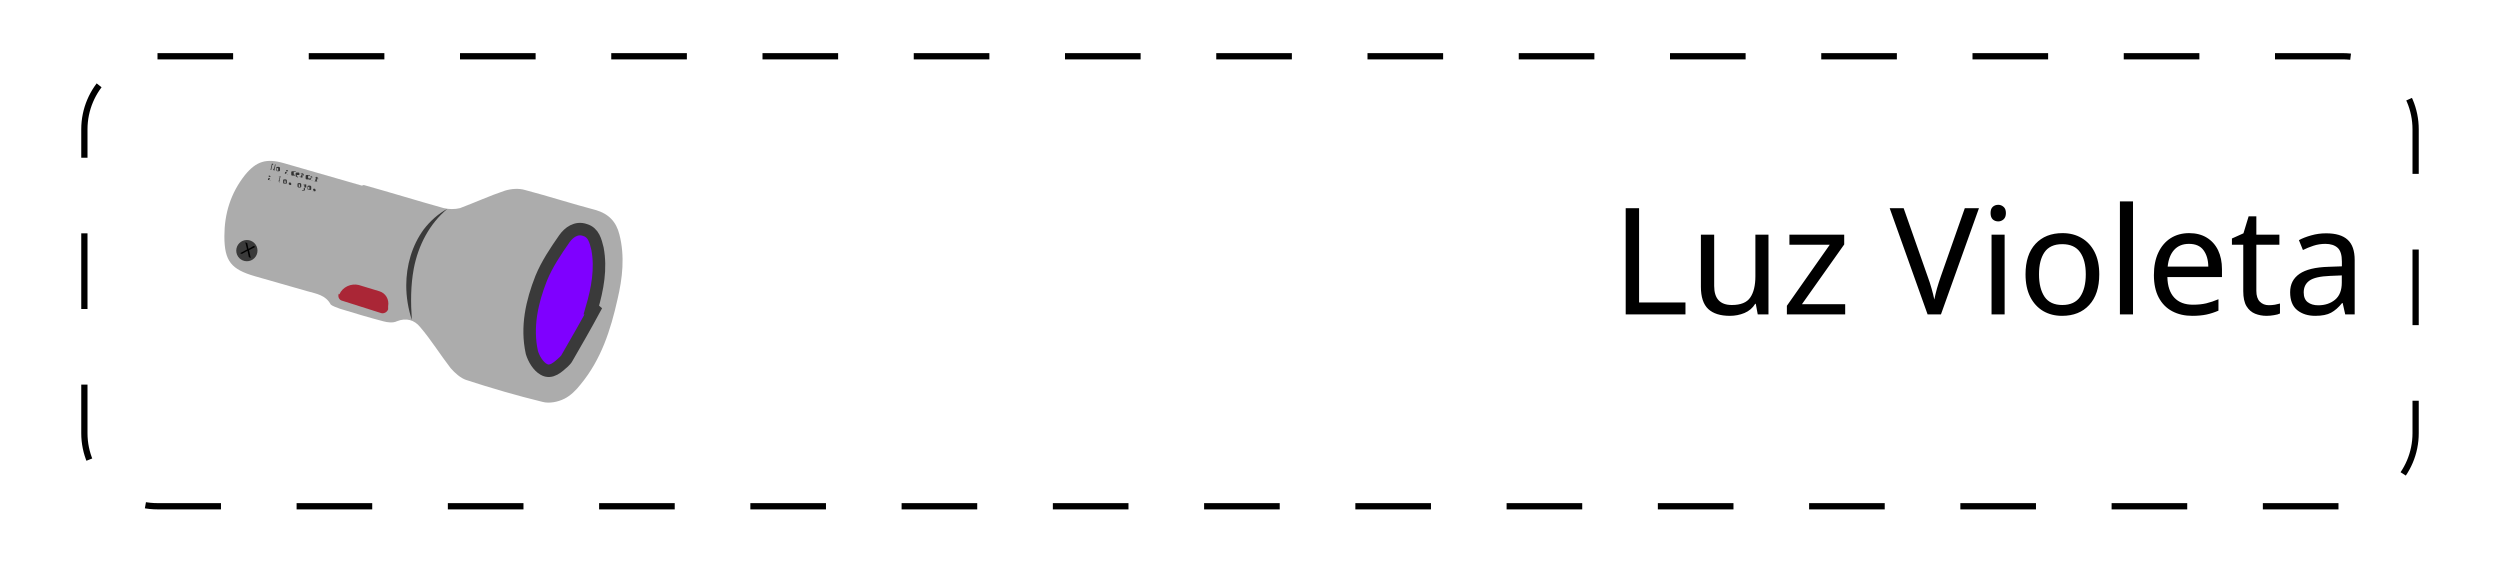
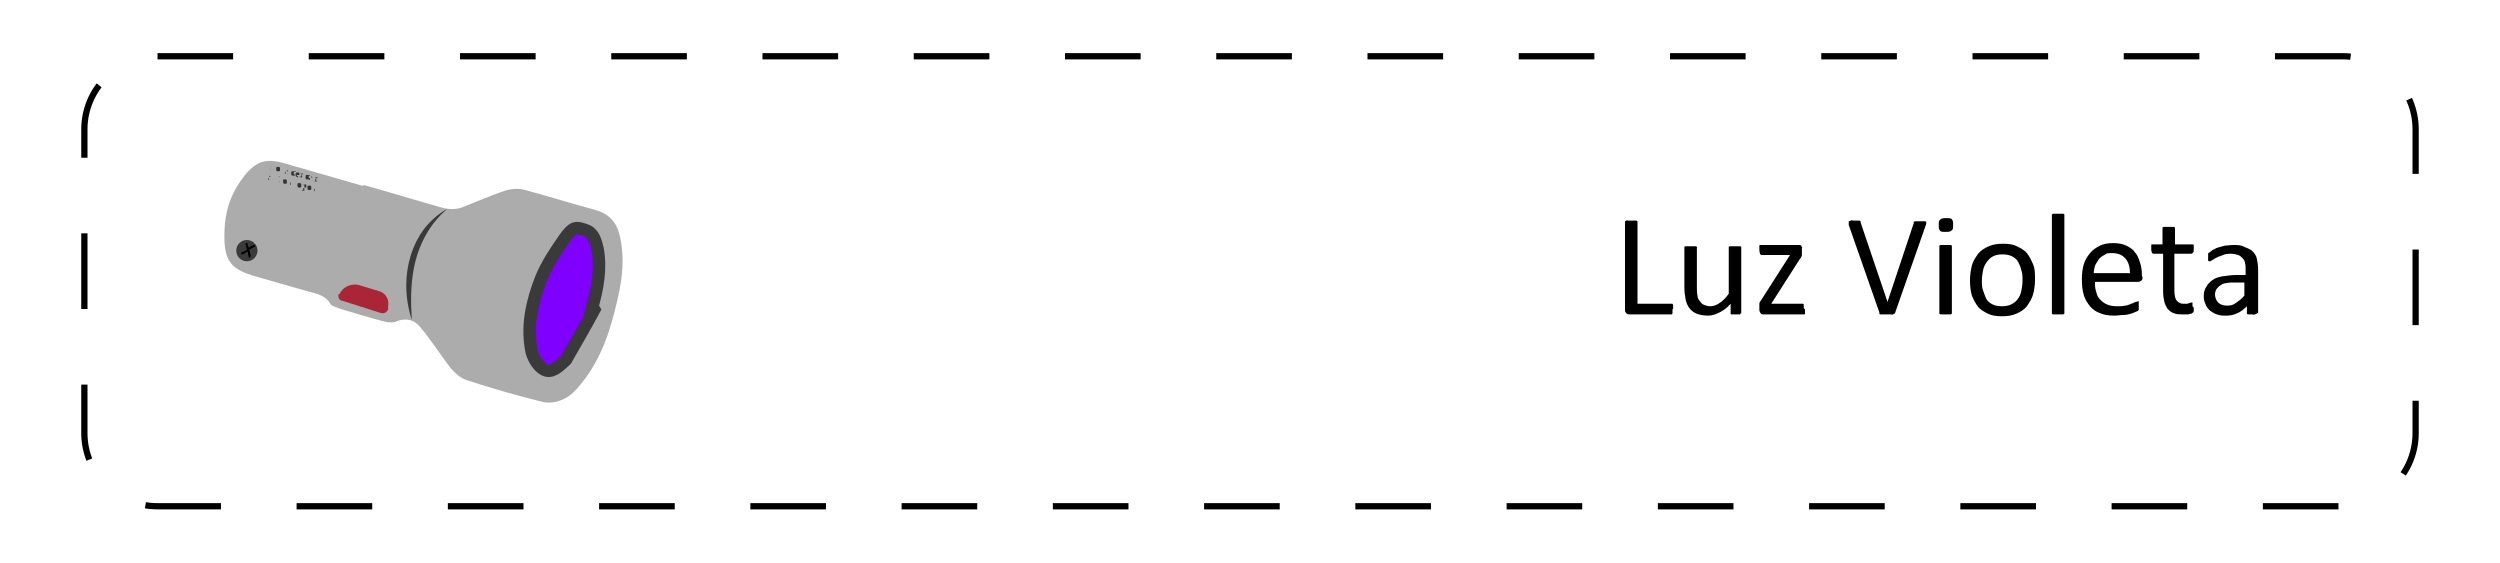
<svg xmlns="http://www.w3.org/2000/svg" id="Capa_1" data-name="Capa 1" version="1.1" viewBox="0 0 400 90">
  <defs>
    <style>
-       .cls-1, .cls-2, .cls-3 {
+       .cls-1 {
+         fill: #000;
+       }
+ 
+       .cls-1, .cls-2, .cls-3, .cls-4, .cls-5 {
+         stroke-width: 0px;
+       }
+ 
+       .cls-6 {
        isolation: isolate;
      }

-       .cls-4 {
-         fill: #aa2636;
+       .cls-7 {
+         fill: none;
+         stroke: #000;
+         stroke-dasharray: 0 0 0 0 0 0 12.1 12.1;
      }

-       .cls-4, .cls-5, .cls-6, .cls-7 {
-         stroke-width: 0px;
-       }
- 
-       .cls-8 {
-         fill: none;
-         stroke: #000;
-         stroke-dasharray: 0 0 12.1 12.1;
-       }
- 
-       .cls-8, .cls-9 {
+       .cls-7, .cls-8 {
        stroke-miterlimit: 10;
      }

      .cls-2 {
-         font-family: BerlinSansFB-Reg, 'Berlin Sans FB';
-         font-size: 2.7px;
+         fill: #aa2636;
      }

-       .cls-2, .cls-3 {
-         fill: #000;
-       }
- 
-       .cls-3 {
-         font-family: Calibri, Calibri;
-         font-size: 23.8px;
-       }
- 
-       .cls-5 {
-         fill: #3a3a3a;
-       }
- 
-       .cls-6 {
-         fill: #333;
-       }
- 
-       .cls-7 {
-         fill: #acacac;
-       }
- 
-       .cls-9 {
+       .cls-8 {
        fill: #7f00ff;
        stroke: #3a3a3a;
        stroke-width: 2px;
      }
+ 
+       .cls-3 {
+         fill: #3a3a3a;
+       }
+ 
+       .cls-4 {
+         fill: #333;
+       }
+ 
+       .cls-5 {
+         fill: #acacac;
+       }
    </style>
  </defs>
-   <rect class="cls-8" x="13.5" y="9" width="373" height="72" rx="11.7" ry="11.7" />
-   <g class="cls-1">
-     <g class="cls-1">
-       <text class="cls-3" transform="translate(257.8 50.3)">
-         <tspan x="0" y="0">Luz Violeta</tspan>
-       </text>
+   <rect class="cls-7" x="13.5" y="9" width="373" height="72" rx="11.7" ry="11.7" />
+   <g class="cls-6">
+     <g class="cls-6">
+       <g class="cls-6">
+         <g class="cls-6">
+           <path class="cls-1" d="M267.6,49.4c0,.2,0,.3,0,.4s0,.2,0,.3c0,0,0,.1-.1.2,0,0-.1,0-.2,0h-6.6c-.2,0-.3,0-.5-.2s-.2-.3-.2-.6v-13.9c0,0,0-.1,0-.2,0,0,0,0,.2-.1s.2,0,.3,0c.1,0,.3,0,.5,0s.4,0,.5,0,.2,0,.3,0c0,0,.1,0,.2.1,0,0,0,.1,0,.2v13h5.4c0,0,.1,0,.2,0,0,0,0,0,.1.2,0,0,0,.2,0,.3s0,.2,0,.4Z" />
+           <path class="cls-1" d="M278.5,50c0,0,0,.1,0,.2,0,0,0,0-.1.1,0,0-.2,0-.3,0-.1,0-.2,0-.4,0s-.3,0-.4,0c-.1,0-.2,0-.3,0,0,0-.1,0-.1-.1,0,0,0,0,0-.2v-1.4c-.6.7-1.2,1.1-1.8,1.4s-1.2.5-1.8.5-1.3-.1-1.8-.3-.9-.5-1.2-.9c-.3-.4-.5-.9-.6-1.4-.1-.5-.2-1.2-.2-1.9v-6.3c0,0,0-.1,0-.2s0,0,.2-.1c0,0,.2,0,.3,0,.1,0,.3,0,.5,0s.3,0,.5,0c.1,0,.2,0,.3,0,0,0,.1,0,.2.1s0,0,0,.2v6.1c0,.6,0,1.1.1,1.5,0,.4.2.7.4.9.2.3.4.5.7.6.3.1.6.2,1,.2s1-.2,1.4-.5c.5-.3,1-.8,1.5-1.5v-7.3c0,0,0-.1,0-.2s0,0,.2-.1c0,0,.2,0,.3,0,.1,0,.3,0,.5,0s.3,0,.5,0c.1,0,.2,0,.3,0,0,0,.1,0,.2.1,0,0,0,0,0,.2v10.5Z" />
+           <path class="cls-1" d="M288.8,49.5c0,.1,0,.3,0,.4,0,.1,0,.2,0,.3,0,0,0,.1-.1.1,0,0-.1,0-.2,0h-6.4c-.2,0-.3,0-.4-.2-.1-.1-.2-.3-.2-.5v-.4c0-.1,0-.2,0-.3,0,0,0-.2,0-.3,0,0,0-.2.1-.3,0,0,.1-.2.2-.3l4.6-7.2h-4.5c-.1,0-.2,0-.3-.2,0-.1-.1-.3-.1-.6s0-.3,0-.4,0-.2,0-.3c0,0,0-.1.1-.1,0,0,.1,0,.2,0h6c0,0,.2,0,.2,0,0,0,.1,0,.2.1,0,0,0,.1.1.2s0,.2,0,.3v.4c0,.1,0,.2,0,.3,0,0,0,.2,0,.3,0,0,0,.2-.1.3,0,.1-.1.2-.2.3l-4.6,7.2h4.9c0,0,.1,0,.2,0,0,0,0,0,.1.1,0,0,0,.1,0,.2,0,.1,0,.2,0,.4Z" />
+           <path class="cls-1" d="M303.2,50c0,0,0,.2-.1.2s-.1,0-.2.1-.2,0-.4,0c-.2,0-.3,0-.6,0s-.3,0-.4,0-.2,0-.3,0c0,0-.2,0-.2,0,0,0-.1,0-.2,0s0,0-.1-.1c0,0,0,0,0-.2l-4.9-14c0-.2,0-.3,0-.4s0-.2,0-.2c0,0,.2,0,.3-.1s.4,0,.6,0,.4,0,.5,0,.2,0,.3,0c0,0,.1,0,.2.1,0,0,0,.1,0,.2l4.3,12.7h0l4.2-12.6c0,0,0-.2,0-.2,0,0,0,0,.2-.1,0,0,.2,0,.3,0s.3,0,.6,0,.4,0,.6,0c.1,0,.2,0,.3.1,0,0,0,.1,0,.2,0,.1,0,.2-.1.4l-4.9,14Z" />
+           <path class="cls-1" d="M312.5,36c0,.4,0,.8-.3.9-.2.2-.5.2-.9.2s-.8,0-.9-.2c-.2-.2-.2-.5-.2-.9s0-.8.3-.9c.2-.2.5-.2.9-.2s.8,0,.9.2c.2.2.2.5.2.9ZM312.3,50c0,0,0,.1,0,.2,0,0,0,0-.2.1,0,0-.2,0-.3,0-.1,0-.3,0-.5,0s-.3,0-.5,0c-.1,0-.2,0-.3,0,0,0-.1,0-.2-.1,0,0,0,0,0-.2v-10.5c0,0,0-.1,0-.2,0,0,0,0,.2-.1,0,0,.2,0,.3,0,.1,0,.3,0,.5,0s.4,0,.5,0c.1,0,.2,0,.3,0,0,0,.1,0,.2.1,0,0,0,0,0,.2v10.5Z" />
+           <path class="cls-1" d="M325.6,44.7c0,.9-.1,1.6-.3,2.4-.2.7-.6,1.3-1,1.9-.4.5-1,.9-1.7,1.2-.7.3-1.4.4-2.3.4s-1.6-.1-2.2-.4c-.6-.3-1.2-.6-1.6-1.1-.4-.5-.7-1.1-1-1.8-.2-.7-.3-1.5-.3-2.4s.1-1.6.3-2.4.6-1.3,1-1.9c.4-.5,1-.9,1.7-1.2.7-.3,1.4-.4,2.3-.4s1.6.1,2.2.4c.6.3,1.2.6,1.6,1.1s.7,1.1,1,1.8.3,1.5.3,2.4ZM323.6,44.8c0-.6,0-1.1-.2-1.6-.1-.5-.3-.9-.5-1.3-.2-.4-.6-.7-1-.9s-.9-.3-1.5-.3-1.1.1-1.5.3c-.4.2-.7.5-1,.9-.3.4-.5.8-.6,1.3s-.2,1.1-.2,1.7,0,1.1.2,1.6.3.9.5,1.3c.2.4.6.7,1,.9s.9.3,1.5.3,1.1-.1,1.5-.3c.4-.2.8-.5,1-.8.3-.4.5-.8.6-1.3s.2-1.1.2-1.7Z" />
+           <path class="cls-1" d="M330.3,50c0,0,0,.1,0,.2,0,0,0,0-.2.1,0,0-.2,0-.3,0-.1,0-.3,0-.5,0s-.3,0-.5,0c-.1,0-.2,0-.3,0,0,0-.1,0-.2-.1,0,0,0,0,0-.2v-15.5c0,0,0-.1,0-.2,0,0,0,0,.2-.1,0,0,.2,0,.3,0s.3,0,.5,0,.4,0,.5,0c.1,0,.2,0,.3,0,0,0,.1,0,.2.1,0,0,0,.1,0,.2v15.5Z" />
+           <path class="cls-1" d="M342.8,44.3c0,.3,0,.5-.2.6s-.3.2-.5.2h-6.9c0,.6,0,1.1.2,1.6.1.5.3.9.6,1.2.3.3.6.6,1.1.8.4.2,1,.3,1.6.3s.9,0,1.3-.1c.4,0,.7-.2,1-.3s.5-.2.7-.3c.2,0,.3-.1.4-.1s.1,0,.1,0c0,0,0,0,0,.1,0,0,0,.1,0,.2s0,.2,0,.4,0,.2,0,.3c0,0,0,.1,0,.2,0,0,0,.1,0,.2,0,0,0,0-.1.1s-.2.1-.4.2-.5.2-.8.3-.7.2-1.2.2-.9.1-1.4.1c-.9,0-1.6-.1-2.3-.4-.6-.2-1.2-.6-1.6-1.1-.4-.5-.8-1.1-1-1.8s-.3-1.5-.3-2.5.1-1.7.3-2.4.6-1.3,1-1.8c.4-.5,1-.9,1.6-1.2.6-.3,1.3-.4,2.1-.4s1.5.1,2.1.4c.6.3,1.1.6,1.4,1.1.4.4.6,1,.8,1.6.2.6.3,1.2.3,1.9v.3ZM340.8,43.8c0-1-.2-1.8-.7-2.4s-1.2-.9-2.1-.9-.9,0-1.3.3c-.4.2-.7.4-.9.7-.2.3-.4.6-.6,1-.1.4-.2.8-.2,1.2h5.7Z" />
+           <path class="cls-1" d="M351,49.2c0,.2,0,.4,0,.5,0,.1,0,.2-.1.3s-.2.1-.3.2c-.1,0-.3,0-.4.1-.2,0-.3,0-.5,0-.2,0-.4,0-.5,0-.5,0-1,0-1.4-.2-.4-.1-.7-.4-1-.7-.2-.3-.4-.7-.5-1.1-.1-.4-.2-1-.2-1.6v-6.1h-1.5c-.1,0-.2,0-.3-.2s-.1-.3-.1-.6,0-.3,0-.4c0-.1,0-.2,0-.2,0,0,0-.1.1-.1s.1,0,.2,0h1.5v-2.5c0,0,0-.1,0-.2,0,0,0,0,.2-.1,0,0,.2,0,.3,0,.1,0,.3,0,.5,0s.4,0,.5,0c.1,0,.2,0,.3,0,0,0,.1,0,.2.1,0,0,0,0,0,.2v2.5h2.7c0,0,.1,0,.2,0s0,0,.1.1c0,0,0,.1,0,.2,0,.1,0,.2,0,.4,0,.3,0,.5-.1.6s-.2.2-.3.2h-2.7v5.8c0,.7.1,1.3.3,1.6s.6.6,1.1.6.3,0,.5,0,.3,0,.4-.1c.1,0,.2,0,.3-.1,0,0,.1,0,.2,0s0,0,.1,0c0,0,0,0,0,.1,0,0,0,.1,0,.2s0,.2,0,.3Z" />
+           <path class="cls-1" d="M361.1,50c0,0,0,.2,0,.2,0,0-.1,0-.3.1s-.3,0-.5,0-.4,0-.5,0-.2,0-.3-.1c0,0,0-.1,0-.2v-1c-.5.5-1,.9-1.5,1.1-.6.3-1.2.4-1.8.4s-1,0-1.5-.2c-.4-.1-.8-.4-1.1-.6-.3-.3-.6-.6-.7-1-.2-.4-.3-.8-.3-1.3s.1-1.1.4-1.5c.2-.4.6-.8,1-1.1.4-.3,1-.5,1.7-.6.7-.1,1.4-.2,2.2-.2h1.4v-.8c0-.4,0-.8-.1-1.1,0-.3-.2-.6-.4-.8-.2-.2-.4-.4-.7-.5-.3-.1-.7-.2-1.1-.2s-.9,0-1.3.2-.7.2-1,.4c-.3.1-.5.3-.7.4-.2.1-.3.2-.4.2s-.1,0-.2,0c0,0,0,0-.1-.1,0,0,0-.1,0-.2s0-.2,0-.3c0-.2,0-.3,0-.5s0-.2.2-.3c.1-.1.3-.2.5-.4.3-.1.5-.3.9-.4s.7-.2,1.1-.3c.4,0,.8-.1,1.2-.1.8,0,1.4,0,1.9.3.5.2,1,.4,1.3.7.3.3.6.7.7,1.2s.2,1.1.2,1.7v7.1ZM359.2,45.2h-1.6c-.5,0-1,0-1.4.1-.4,0-.7.2-1,.4-.3.2-.4.4-.6.6-.1.2-.2.5-.2.8,0,.5.2,1,.5,1.3s.8.5,1.4.5,1-.1,1.4-.4c.4-.3.9-.6,1.4-1.2v-2.2Z" />
+         </g>
+       </g>
    </g>
  </g>
  <g>
-     <path class="cls-7" d="M58.2,29.6c4.3,1.2,8.5,2.5,12.8,3.7.8.2,1.8.2,2.6,0,2.4-.9,4.8-2,7.2-2.8,1-.3,2.2-.4,3.2-.1,3.8,1,7.5,2.2,11.3,3.2,2.1.6,3.3,1.9,3.8,3.9.9,3.5.5,7-.3,10.4-1.1,4.9-2.6,9.6-5.9,13.6-.7.9-1.6,1.8-2.6,2.3-1,.5-2.4.8-3.5.5-4.1-1-8.2-2.2-12.2-3.5-.9-.3-1.8-1.1-2.5-1.9-1.7-2.2-3.1-4.5-4.9-6.6-.9-1.1-2.2-1.5-3.7-.9-.6.3-1.5.2-2.2,0-2.3-.6-4.6-1.3-6.9-2-.5-.2-1.2-.4-1.5-.7-.8-1.5-2.3-1.7-3.7-2.1-2.8-.8-5.6-1.6-8.4-2.4-3.8-1.1-4.9-2.4-4.9-6.4,0-3.6,1-6.9,3.3-9.8,1.8-2.2,3.4-2.7,6.2-1.9,4.2,1.2,8.3,2.4,12.5,3.6h0ZM95.1,49.5c-.1,0-.3-.1-.4-.2.9-3.1,1.5-6.2.9-9.5-.2-1.3-.6-2.6-2-3-1.4-.4-2.6.4-3.3,1.4-1.4,2-2.7,4-3.7,6.3-1.6,3.8-2.4,7.8-1.5,11.9.2,1,1,2.2,1.9,2.7,1.2.7,2.3-.4,3.2-1.2.2-.2.4-.4.5-.6,1.5-2.6,2.9-5.2,4.4-7.8h0Z" />
-     <path class="cls-9" d="M95.1,49.5c-1.4,2.6-2.9,5.2-4.4,7.8-.1.2-.3.4-.5.6-.9.8-2,1.9-3.2,1.2-.9-.5-1.6-1.7-1.9-2.7-.9-4.1,0-8.1,1.5-11.9.9-2.2,2.3-4.3,3.7-6.3.7-1,1.9-1.9,3.3-1.4,1.4.4,1.7,1.8,2,3,.6,3.2,0,6.4-.9,9.5.1,0,.3.1.4.2h0Z" />
+     <path class="cls-5" d="M58.2,29.6c4.3,1.2,8.5,2.5,12.8,3.7.8.2,1.8.2,2.6,0,2.4-.9,4.8-2,7.2-2.8,1-.3,2.2-.4,3.2-.1,3.8,1,7.5,2.2,11.3,3.2,2.1.6,3.3,1.9,3.8,3.9.9,3.5.5,7-.3,10.4-1.1,4.9-2.6,9.6-5.9,13.6-.7.9-1.6,1.8-2.6,2.3-1,.5-2.4.8-3.5.5-4.1-1-8.2-2.2-12.2-3.5-.9-.3-1.8-1.1-2.5-1.9-1.7-2.2-3.1-4.5-4.9-6.6-.9-1.1-2.2-1.5-3.7-.9-.6.3-1.5.2-2.2,0-2.3-.6-4.6-1.3-6.9-2-.5-.2-1.2-.4-1.5-.7-.8-1.5-2.3-1.7-3.7-2.1-2.8-.8-5.6-1.6-8.4-2.4-3.8-1.1-4.9-2.4-4.9-6.4s1-6.9,3.3-9.8c1.8-2.2,3.4-2.7,6.2-1.9,4.2,1.2,8.3,2.4,12.5,3.6h.3ZM95.1,49.5c0,0-.3,0-.4-.2.9-3.1,1.5-6.2.9-9.5-.2-1.3-.6-2.6-2-3s-2.6.4-3.3,1.4c-1.4,2-2.7,4-3.7,6.3-1.6,3.8-2.4,7.8-1.5,11.9.2,1,1,2.2,1.9,2.7,1.2.7,2.3-.4,3.2-1.2.2-.2.4-.4.5-.6,1.5-2.6,2.9-5.2,4.4-7.8h0Z" />
+     <path class="cls-8" d="M95.1,49.5c-1.4,2.6-2.9,5.2-4.4,7.8,0,.2-.3.4-.5.6-.9.8-2,1.9-3.2,1.2-.9-.5-1.6-1.7-1.9-2.7-.9-4.1,0-8.1,1.5-11.9.9-2.2,2.3-4.3,3.7-6.3s1.9-1.9,3.3-1.4c1.4.4,1.7,1.8,2,3,.6,3.2,0,6.4-.9,9.5,0,0,.3,0,.4.2h0Z" />
    <g>
-       <path class="cls-6" d="M43.3,27.1l.2-.9h.1s-.2,1-.2,1h-.1ZM43.7,27.2v-.8c0,0-.1,0-.1,0v-.2c0,0,.1,0,.1,0v.8h.1v.2c0,0-.1,0-.1,0h0ZM43.8,27.2l.2-.9h.1s-.2,1-.2,1h-.1Z" />
-       <path class="cls-6" d="M44.4,27.4c0,0-.2,0-.2-.2s0-.2,0-.3c0-.1,0-.2.2-.2,0,0,.2,0,.2,0,0,0,.2,0,.2.2s0,.2,0,.3c0,.1,0,.2-.2.2,0,0-.2,0-.2,0ZM44.4,27.3s0,0,.1,0,0,0,0-.2c0,0,0-.1,0-.2s0,0-.1,0,0,0-.1,0,0,0,0,.2c0,0,0,.1,0,.2s0,0,.1,0Z" />
-       <path class="cls-6" d="M45.8,27.8c0,0-.1,0-.2,0s0,0,0-.2c0,0,0-.1.1-.1,0,0,.1,0,.2,0,0,0,0,0,.1,0,0,0,0,0,0,0h0c0,0,0,0,0,0,0,0,0,0,0,0-.1,0-.2,0-.2,0,0,0,0,0,0,0s0,0,0,0c0,0,0,0,.1,0,0,0,0,0,0,0,0,0,0,0,0,0h0c0,0,0,.1,0,.1h0s0,0,0,0c0,0,0,0,0,0,0,0,0,0,0,0s0,0-.1,0h0ZM46.1,27.9v-.2s0,0,0,0v-.2c0,0,0,0,0-.1,0,0,0,0-.1,0h-.2s0-.2,0-.2h.1c.1,0,.2.1.2.2,0,0,0,.1,0,.2v.3c0,0,0,0,0,0h0c0,.1-.2,0-.2,0h0Z" />
-       <path class="cls-6" d="M46.8,28.1c-.1,0-.2,0-.2-.2,0,0,0-.2,0-.3s0-.2.2-.2.2,0,.3,0c0,0,.1,0,.2,0s0,0,0,.1h-.1s0,0,0,0,0,0,0,0c0,0-.1,0-.2,0,0,0,0,0,0,.2,0,0,0,.1,0,.2,0,0,0,0,.2.1,0,0,0,0,0,0s0,0,0,0h0c0,.1,0,.1-.1.1,0,0,0,0-.1,0h0Z" />
-       <path class="cls-6" d="M47.5,28.3c-.1,0-.2,0-.2-.2,0,0,0-.2,0-.3s0-.2.2-.2c0,0,.2,0,.2,0,0,0,.2,0,.2.1s0,.2,0,.3c0,0,0,0,0,0h-.5c0-.1,0-.2,0-.2h.4s0,0,0,0,0,0-.1,0c0,0-.1,0-.2,0,0,0,0,0,0,.2,0,0,0,.1,0,.2,0,0,0,0,.2.1,0,0,0,0,0,0h0,0c0,.1,0,.1-.1.1,0,0,0,0,0,0Z" />
-       <path class="cls-6" d="M47.9,28.3h0c0-.1.5,0,.5,0h0c0,.1-.5,0-.5,0ZM48.1,28.4l.2-.7h.1s0,.2,0,.2v.5c-.1,0-.3,0-.3,0h0ZM48.1,27.8h0c0-.1.2,0,.2,0h0c0,.1-.2,0-.2,0h0ZM48.3,28.1v-.2h0c0-.1.1-.2.2-.1,0,0,.1,0,.1.1,0,0,0,.1,0,.2h-.1c0,0,0-.1,0-.2,0,0,0,0,0,0,0,0-.1,0-.2,0s0,.1,0,.2h0Z" />
-       <path class="cls-6" d="M49.1,28.7c-.1,0-.2,0-.2-.2,0,0,0-.2,0-.3,0-.1,0-.2.2-.2,0,0,.2,0,.3,0,0,0,.1,0,.2,0,0,0,0,0,0,.1h-.1s0,0,0,0c0,0,0,0,0,0,0,0-.1,0-.2,0,0,0,0,0,0,.2,0,0,0,.1,0,.2,0,0,0,0,.2.1,0,0,0,0,0,0s0,0,0,0h0c0,.1,0,.1-.1.1,0,0,0,0-.1,0h0Z" />
-       <path class="cls-6" d="M49.7,28.8c0,0-.1,0-.2,0,0,0,0,0,0-.2,0,0,0-.1.1-.1,0,0,.1,0,.2,0,0,0,0,0,.1,0,0,0,0,0,0,0h0c0,0,0,0,0,0,0,0,0,0,0,0-.1,0-.2,0-.2,0,0,0,0,0,0,0,0,0,0,0,0,0s0,0,.1,0c0,0,0,0,0,0s0,0,0,0h0c0,0,0,.1,0,.1h0s0,0,0,0c0,0,0,0,0,0,0,0,0,0,0,0s0,0-.1,0h0ZM50,28.9v-.2s0,0,0,0v-.2c0,0,0,0,0-.1s0,0-.1,0h-.2s0-.2,0-.2h.1c.1,0,.2.1.2.2,0,0,0,.1,0,.2v.3c0,0,0,0,0,0h0c0,.1-.2,0-.2,0h0Z" />
-       <path class="cls-6" d="M50.3,29h0c0-.1.5,0,.5,0h0c0,.1-.5,0-.5,0ZM50.4,29l.2-.7h.1s0,.2,0,.2v.5c-.1,0-.3,0-.3,0h0ZM50.4,28.4h0c0-.1.2,0,.2,0h0c0,.1-.2,0-.2,0h0ZM50.6,28.7v-.2h0c0-.1.1-.2.2-.1,0,0,.1,0,.1.1,0,0,0,.1,0,.2h-.1c0,0,0-.1,0-.2,0,0,0,0,0,0,0,0-.1,0-.2,0,0,0,0,.1,0,.2h0Z" />
-       <path class="cls-6" d="M43.1,28.8c0,0-.1,0-.2,0s0,0,0-.2c0,0,0-.1.1-.1,0,0,.1,0,.2,0,0,0,0,0,.1,0,0,0,0,0,0,0h0c0,0,0,0,0,0s0,0,0,0c-.1,0-.2,0-.2,0,0,0,0,0,0,0,0,0,0,0,0,0,0,0,0,0,.1,0,0,0,0,0,0,0,0,0,0,0,0,0h0c0,0,0,.1,0,.1h0s0,0,0,0c0,0,0,0,0,0s0,0,0,0,0,0-.1,0h0ZM43.3,28.8v-.2s0,0,0,0v-.2c0,0,0,0,0-.1s0,0-.1,0h-.2s0-.2,0-.2h.1c.1,0,.2.1.2.2s0,.1,0,.2v.3c0,0,0,0,0,0h0c0,.1-.2,0-.2,0h0Z" />
-       <path class="cls-6" d="M44.6,28.3h0c0-.1.2,0,.2,0h0c0,.1-.2,0-.2,0ZM44.8,29.2c0,0-.1,0-.2-.1,0,0,0-.1,0-.2l.2-.7h.1s-.2.7-.2.7c0,0,0,0,0,0s0,0,0,0c0,0,0,0,0,0,0,0,0,0,.1,0h0c0,.1,0,.1-.1.1s0,0-.1,0h0Z" />
-       <path class="cls-6" d="M45.5,29.4c0,0-.2,0-.2-.2s0-.2,0-.3c0-.1,0-.2.2-.2,0,0,.2,0,.2,0,0,0,.2,0,.2.2s0,.2,0,.3c0,.1,0,.2-.2.2,0,0-.2,0-.2,0ZM45.6,29.3s0,0,.1,0,0,0,0-.2c0,0,0-.1,0-.2s0,0-.1,0,0,0-.1,0,0,0,0,.2c0,0,0,.1,0,.2s0,0,.1,0Z" />
-       <path class="cls-6" d="M46.2,29.6s0,0-.1,0,0,0,0,0h0c0-.1,0,0,.1,0,0,0,0,0,0,0,0,0,.1,0,.2,0,0,0,0,0,0,0h0c0,0,0,0,0,0h-.1c0-.1-.1-.2-.1-.2,0,0,0,0,0-.1,0,0,0-.1.1-.1s.2,0,.3,0c0,0,0,0,0,0,0,0,0,0,0,0h0c0,.1,0,0,0,0s0,0,0,0c0,0-.1,0-.2,0s0,0,0,0c0,0,0,0,0,0s0,0,0,0h.1c0,.1.1.1.1.2,0,0,0,0,0,.1,0,0,0,.1-.1.1s-.2,0-.3,0h0Z" />
-       <path class="cls-6" d="M47.8,30c0,0-.2,0-.2-.2s0-.2,0-.3c0-.1,0-.2.2-.2,0,0,.2,0,.2,0,0,0,.2,0,.2.2,0,0,0,.2,0,.3,0,.1,0,.2-.2.2,0,0-.2,0-.2,0h0ZM47.9,29.9s0,0,.1,0,0,0,0-.2c0,0,0-.1,0-.2s0,0-.1,0c0,0,0,0-.1,0s0,0,0,.2c0,0,0,.1,0,.2s0,0,.1,0Z" />
-       <path class="cls-6" d="M48.3,30.5h0c0-.1.1-.1.1-.1,0,0,.1,0,.2,0,0,0,0,0,0-.1v-.2c0,0,.2,0,.2,0v.2c0,0,0,.1-.1.2s0,0-.1,0-.1,0-.2,0h-.1s0,0,0,0ZM48.5,29.6h0c0-.1.3,0,.3,0h0c0,.1-.3,0-.3,0ZM48.7,30v-.5c.1,0,.3,0,.3,0v.5c-.1,0-.3,0-.3,0ZM48.9,29.5s0,0,0,0c0,0,0,0,0,0,0,0,0,0,0,0,0,0,0,0,0,0,0,0,0,0,0,0s0,0,0,0c0,0,0,0,0,0s0,0,0,0Z" />
-       <path class="cls-6" d="M49.4,30.4c0,0-.2,0-.2-.2,0,0,0-.2,0-.3,0-.1,0-.2.2-.2,0,0,.2,0,.2,0,0,0,.2,0,.2.2,0,0,0,.2,0,.3,0,.1,0,.2-.2.2s-.2,0-.2,0ZM49.4,30.3s0,0,.1,0,0,0,0-.2c0,0,0-.1,0-.2s0,0-.1,0c0,0,0,0-.1,0s0,0,0,.2c0,0,0,.1,0,.2s0,0,.1,0Z" />
-       <path class="cls-6" d="M50.1,30.6s0,0-.1,0,0,0,0,0h0c0-.1,0,0,.1,0,0,0,0,0,0,0,0,0,.1,0,.2,0,0,0,0,0,0,0h0c0,0,0,0,0,0h-.1c0-.1-.1-.2-.1-.2s0,0,0-.1c0,0,0-.1.1-.1,0,0,.2,0,.3,0,0,0,0,0,0,0,0,0,0,0,0,0h0c0,.1,0,0,0,0s0,0,0,0c0,0-.1,0-.2,0s0,0,0,0c0,0,0,0,0,0s0,0,0,0h.1c0,.1.1.1.1.2,0,0,0,0,0,.1,0,0,0,.1-.1.1,0,0-.2,0-.3,0h0Z" />
+       <path class="cls-4" d="M43.3,27.1l.2-.9h0l-.2,1h0ZM43.7,27.2v-.8h0v-.2h0v.8h0v.2h0ZM43.8,27.2l.2-.9h0l-.2,1h0Z" />
+       <path class="cls-4" d="M44.4,27.4s-.2,0-.2-.2v-.3c0-.1,0-.2.2-.2h.2s.2,0,.2.2v.3c0,.1,0,.2-.2.2h-.2ZM44.4,27.3h0c0,0,0,0,0-.2v-.2c0-.1,0,0,0,0h0c0,0,0,0,0,.2v.2c0,.1,0,0,0,0Z" />
+       <path class="cls-4" d="M45.8,27.8h-.2c-.1,0,0,0,0-.2,0,0,0-.1,0-.1h.3-.2,0q0,.1,0,.1h0v.2ZM46.1,27.9v-.2h0v-.2h0q0-.1,0-.1h-.2v-.2h0c0,0,.2.1.2.2v.5h0c0,.1-.2,0-.2,0h.2Z" />
+       <path class="cls-4" d="M46.8,28.1c0,0-.2,0-.2-.2v-.3c0,0,0-.2.2-.2h.5c.1,0,0,0,0,.1h-.3v.4h.2q0,.2,0,.2h-.3Z" />
+       <path class="cls-4" d="M47.5,28.3c0,0-.2,0-.2-.2v-.3c0,0,0-.2.2-.2h.2s.2,0,.2.1v.3h-.5v-.2h.4-.3v.4h.2q0,.2,0,.2h-.1Z" />
+       <path class="cls-4" d="M47.9,28.3h0c0-.1.5,0,.5,0h0c0,.1-.5,0-.5,0ZM48.1,28.4l.2-.7h0v.7h-.3ZM48.1,27.8h0c0-.1.2,0,.2,0h0c0,.1-.2,0-.2,0h0ZM48.3,28.1v-.2h0c0-.1,0-.2.2-.1,0,0,0,0,0,.1v.2h0v-.2h-.2c-.1,0,0,.1,0,.2h0Z" />
+       <path class="cls-4" d="M49.1,28.7c0,0-.2,0-.2-.2v-.3c0-.1,0-.2.2-.2h.5c0,.1,0,.1,0,.1h-.2v.4h.2q0,.2,0,.2h-.3Z" />
+       <path class="cls-4" d="M49.7,28.8h-.2v-.2s0-.1,0-.1h.3-.2,0q0,.1,0,.1h0v.2ZM50,28.9v-.2h0v-.2h0c0-.2,0-.1,0-.1h-.2v-.2h0c0,0,.2.1.2.2v.5h0c0,.1-.2,0-.2,0h.2Z" />
+       <path class="cls-4" d="M50.3,29h0c0-.1.5,0,.5,0h0c0,.1-.5,0-.5,0ZM50.4,29l.2-.7h0v.7h-.3ZM50.4,28.4h0c0-.1.2,0,.2,0h0c0,.1-.2,0-.2,0h0ZM50.6,28.7v-.2h0c0-.1,0-.2.2-.1,0,0,0,0,0,.1v.2h0v-.2h-.2v.2h0Z" />
+       <path class="cls-4" d="M43.1,28.8h-.2c-.1,0,0,0,0-.2,0,0,0-.1,0-.1h.3-.2,0q0,.1,0,.1h0v.2ZM43.3,28.8v-.2h0v-.2h0c0-.2,0-.1,0-.1h-.2v-.2h0c0,0,.2.1.2.2v.5h0c0,.1-.2,0-.2,0h.2Z" />
+       <path class="cls-4" d="M44.6,28.3h0c0-.1.2,0,.2,0h0c0,.1-.2,0-.2,0ZM44.8,29.2s0,0-.2-.1v-.2l.2-.7h0l-.2.7h0q0,.1,0,.1h0l.2.2Z" />
+       <path class="cls-4" d="M45.5,29.4s-.2,0-.2-.2v-.3c0-.1,0-.2.2-.2h.2s.2,0,.2.2v.3c0,.1,0,.2-.2.2h-.2ZM45.6,29.3h0c0,0,0,0,0-.2v-.2c0-.1,0,0,0,0h0c0,0,0,0,0,.2v.2c0,.1,0,0,0,0Z" />
+       <path class="cls-4" d="M46.2,29.6h0c0,0,0,0,0,0h0c0-.1,0,0,0,0h.2,0c0-.1,0-.2,0-.2h0c0-.1,0-.2,0-.2h.3c0,.1,0,0,0,0h-.2c-.1,0,0,0,0,0h0c0,.1,0,.1,0,.2h0c0,.1,0,.2,0,.2h-.3Z" />
+       <path class="cls-4" d="M47.8,30s-.2,0-.2-.2v-.3c0-.1,0-.2.2-.2h.2s.2,0,.2.2v.3c0,.1,0,.2-.2.2h-.2ZM47.9,29.9h0c0,0,0,0,0-.2v-.2c0-.1,0,0,0,0h0c0,0,0,0,0,.2v.2c0,.1,0,0,0,0Z" />
+       <path class="cls-4" d="M48.3,30.5h0c0-.1,0-.1,0-.1h.2v-.3h.2v.2s0,.1,0,.2,0,0,0,0h-.3ZM48.5,29.6h0c0-.1.3,0,.3,0h0c0,.1-.3,0-.3,0ZM48.7,30v-.5h.3v.5h-.3ZM48.9,29.5h0Z" />
+       <path class="cls-4" d="M49.4,30.4s-.2,0-.2-.2v-.3c0-.1,0-.2.2-.2h.2s.2,0,.2.2v.3c0,.1,0,.2-.2.2h-.2ZM49.4,30.3h0c0,0,0,0,0-.2v-.2c0-.1,0,0,0,0h0c0,0,0,0,0,.2v.2c0,.1,0,0,0,0Z" />
+       <path class="cls-4" d="M50.1,30.6h0c0,0,0,0,0,0h0c0-.1,0,0,0,0h.2,0c0-.1,0-.2,0-.2h0c0-.1,0-.2,0-.2h.3c0,.1,0,0,0,0h-.2c-.1,0,0,0,0,0h0c0,.1,0,.1,0,.2h0c0,.1,0,.2,0,.2h-.3Z" />
    </g>
-     <path class="cls-4" d="M54.3,47.1h0c.5-1.2,1.9-1.8,3.1-1.5l3.3,1c1,.3,1.6,1.3,1.4,2.4v.5c-.2.5-.7.7-1.1.6l-6.3-2c-.4-.1-.7-.6-.5-1.1h0Z" />
-     <path class="cls-5" d="M71.6,33.4c-2.9,2.4-4.7,5.9-5.4,9.6-.5,2.7-.5,5.4-.3,8.2-.6-1.8-.9-3.7-.9-5.5,0-3.2.9-6.4,2.8-9,1-1.3,2.3-2.5,3.8-3.3h0Z" />
-     <circle class="cls-5" cx="39.5" cy="40.1" r="1.7" />
-     <g class="cls-1">
-       <text class="cls-2" transform="translate(38.4 40.5) rotate(24.3) scale(1.2 1)">
-         <tspan x="0" y="0">X</tspan>
-       </text>
+     <path class="cls-2" d="M54.3,47.1h0c.5-1.2,1.9-1.8,3.1-1.5l3.3,1c1,.3,1.6,1.3,1.4,2.4v.5c-.2.5-.7.7-1.1.6l-6.3-2c-.4,0-.7-.6-.5-1.1h0Z" />
+     <path class="cls-3" d="M71.6,33.4c-2.9,2.4-4.7,5.9-5.4,9.6-.5,2.7-.5,5.4-.3,8.2-.6-1.8-.9-3.7-.9-5.5,0-3.2.9-6.4,2.8-9,1-1.3,2.3-2.5,3.8-3.3h0Z" />
+     <circle class="cls-3" cx="39.5" cy="40.1" r="1.7" />
+     <g class="cls-6">
+       <g class="cls-6">
+         <g class="cls-6">
+           <path class="cls-1" d="M40,41.2s0,0,0,0h-.2c0-.1,0-.1,0-.1,0,0,0-.1-.1-.4,0-.3,0-.4-.1-.4,0,0-.2,0-.4.2-.2.1-.4.2-.4.2h-.2c0-.1,0-.1,0-.1v-.2c0,0,.2,0,.5-.2s.4-.2.4-.2c0,0,0-.2-.1-.5,0-.3-.1-.4-.1-.4v-.2c0,0,.1,0,.1,0,0,0,0,0,.1,0,0,0,0,0,.1,0,0,0,0,0,0,0,0,.2,0,.4.2.7,0,0,0,0,0,0,0,0,.1,0,.4-.2.2-.1.4-.2.4-.2h.2c0,.1,0,.1,0,.1v.2c0,0-.2,0-.5.2s-.4.2-.4.2c0,0,0,.2.1.4,0,.3.1.4.1.5v.2Z" />
+         </g>
+       </g>
    </g>
  </g>
</svg>
